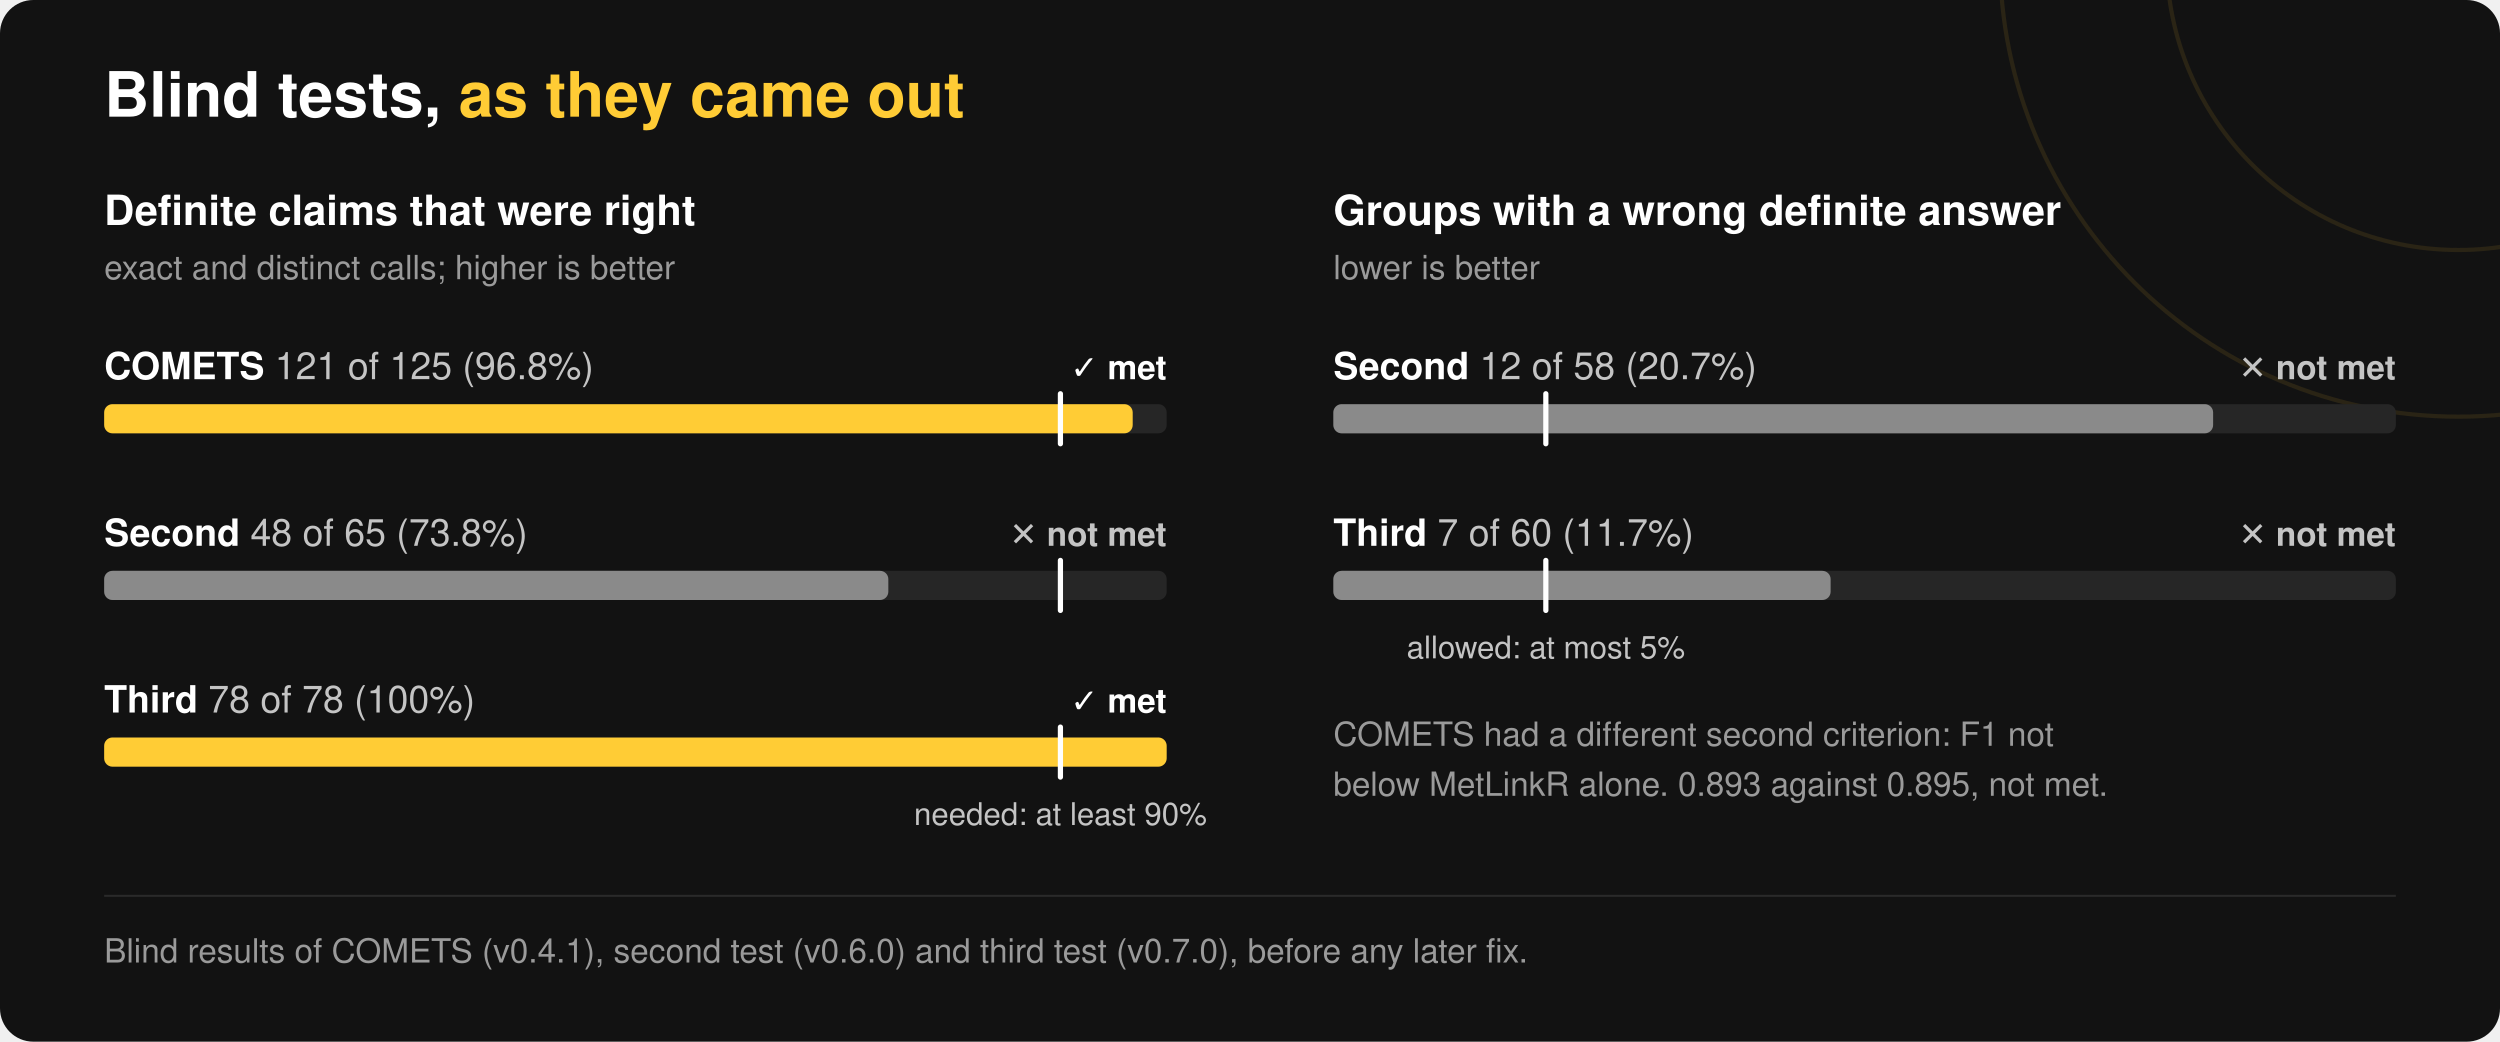
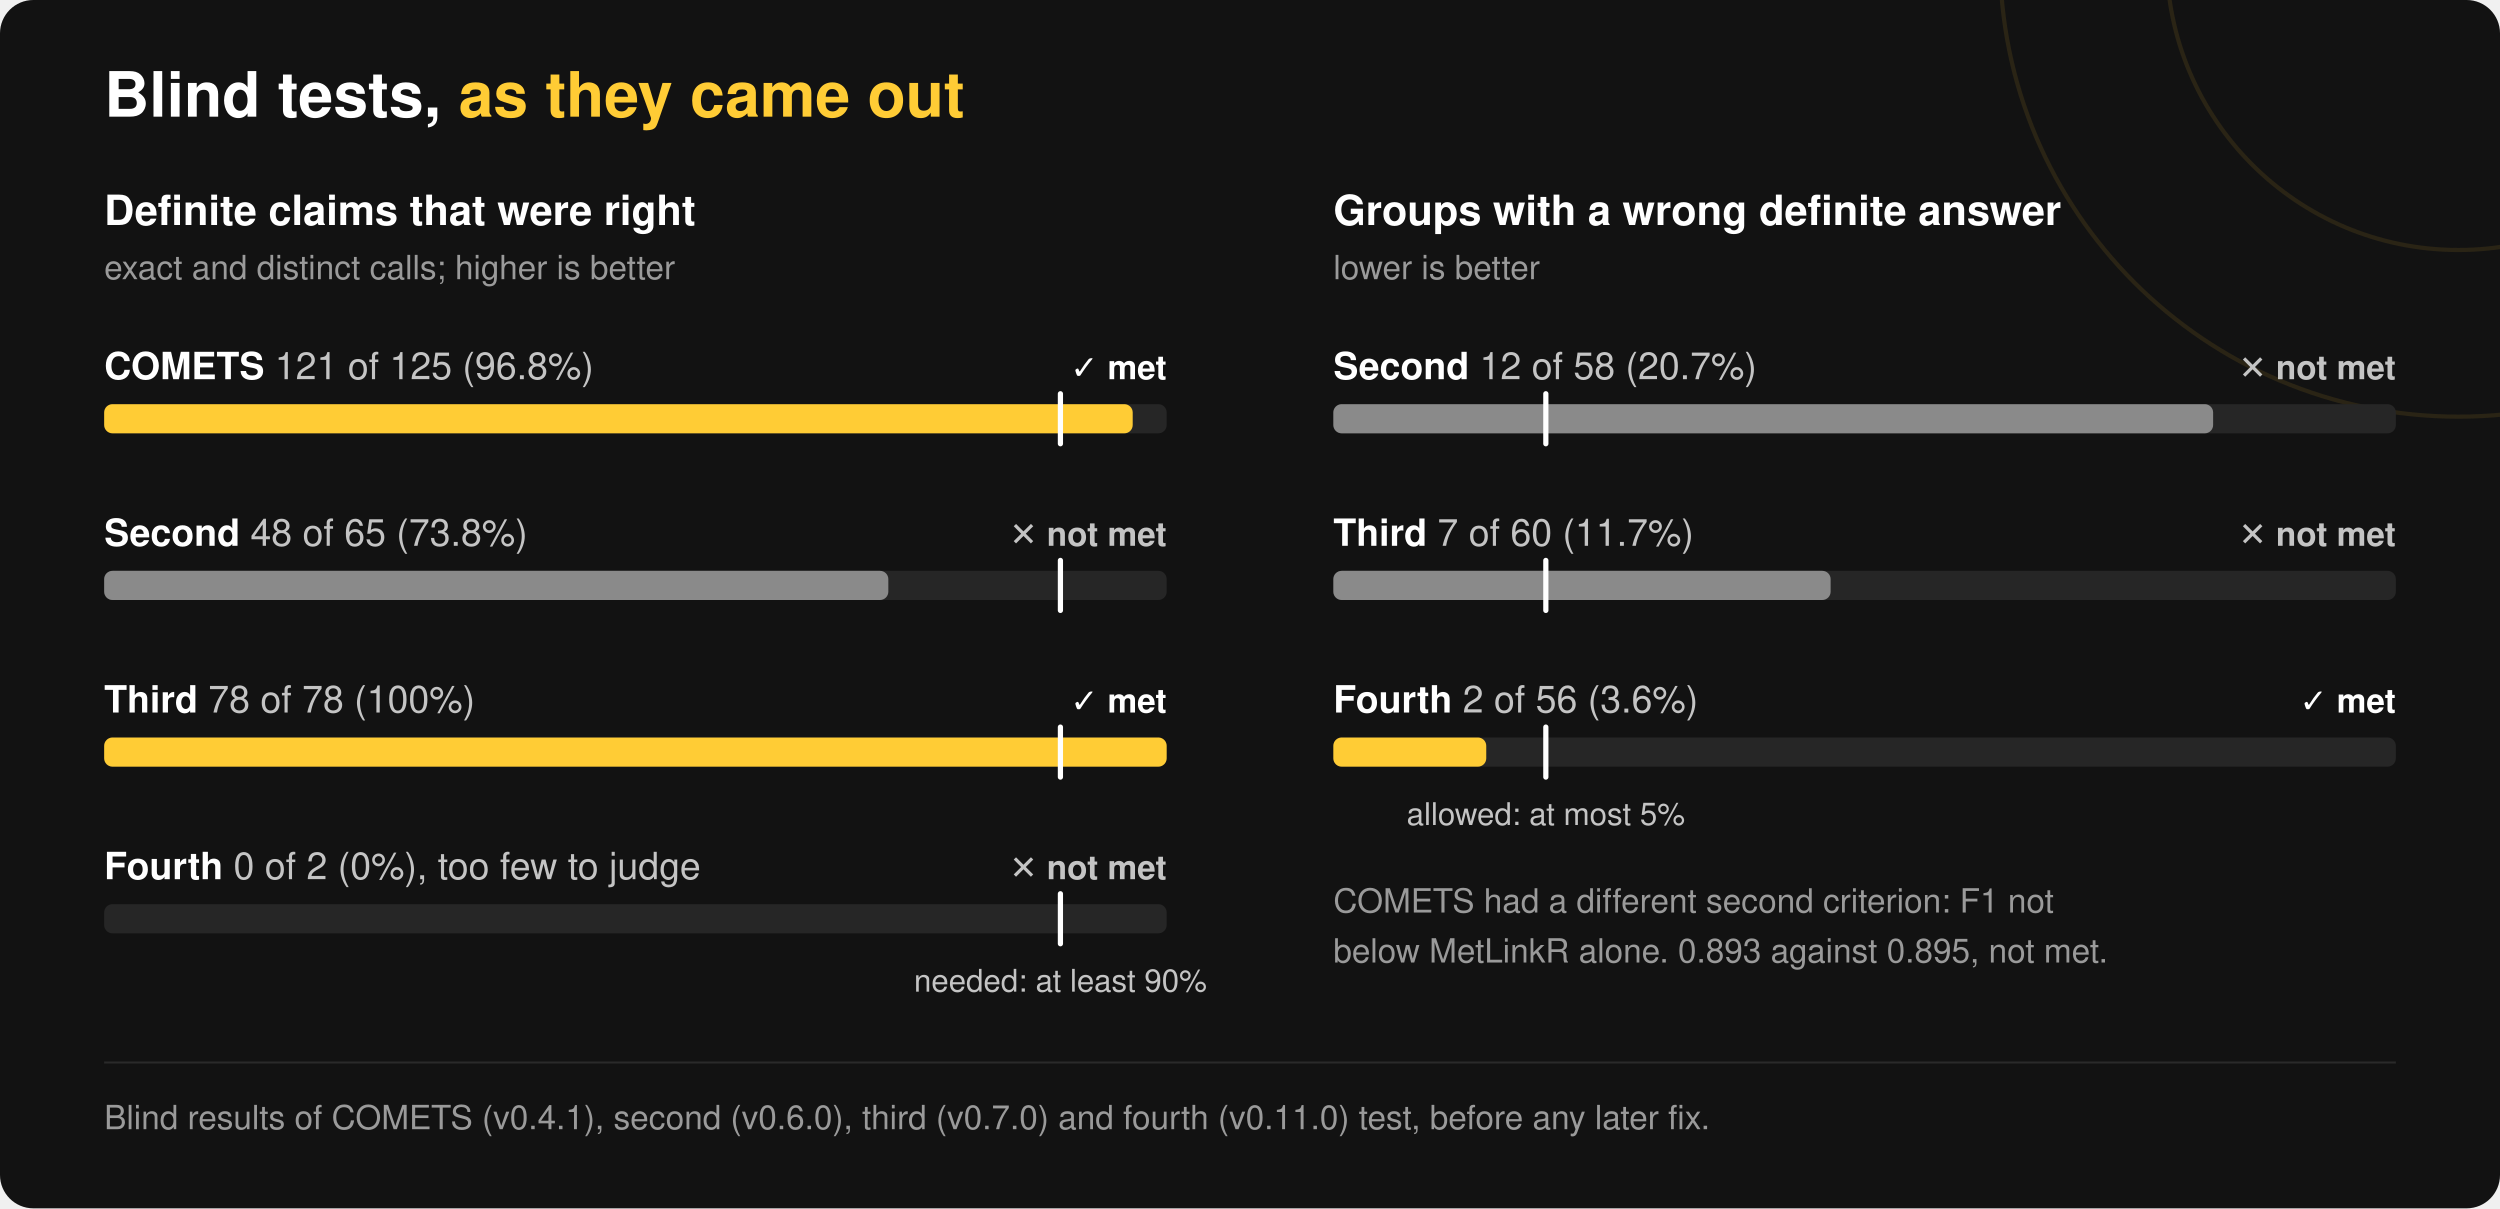
- <svg xmlns="http://www.w3.org/2000/svg" viewBox="0 0 1200 500" width="1200" height="500" role="img" aria-labelledby="t d">
+ <svg xmlns="http://www.w3.org/2000/svg" viewBox="0 0 1200 580" width="1200" height="580" role="img" aria-labelledby="t d">
  <defs>
    <clipPath id="card">
-       <rect width="1200" height="500" rx="16" />
+       <rect width="1200" height="580" rx="16" />
    </clipPath>
  </defs>
  <g clip-path="url(#card)" font-family="'Helvetica Neue', Helvetica, Arial, 'Liberation Sans', sans-serif">
-     <rect width="1200" height="500" fill="#121212" />
+     <rect width="1200" height="580" fill="#121212" />
    <g fill="none" stroke="#2a2415" stroke-width="2">
      <circle cx="1180" cy="-20" r="220" />
      <circle cx="1180" cy="-20" r="140" />
    </g>
    <text x="50" y="56" font-size="30" font-weight="700" fill="#ffffff">Blind tests, <tspan fill="#ffcc35">as they came out</tspan>
    </text>
    <text x="50" y="108" font-size="20" font-weight="700" fill="#ffffff">Definite claims that were right</text>
    <text x="50" y="134" font-size="16" fill="#9a9a9a">exact and distinct calls; higher is better</text>
    <text x="640" y="108" font-size="20" font-weight="700" fill="#ffffff">Groups with a wrong definite answer</text>
    <text x="640" y="134" font-size="16" fill="#9a9a9a">lower is better</text>
    <g font-size="18" fill="#ffffff">
      <text x="50" y="182" font-weight="700">COMETS <tspan font-weight="400" fill="#c4c4c4">121 of 125 (96.8%)</tspan>
      </text>
      <text x="50" y="262" font-weight="700">Second <tspan font-weight="400" fill="#c4c4c4">48 of 65 (73.8%)</tspan>
      </text>
      <text x="50" y="342" font-weight="700">Third <tspan font-weight="400" fill="#c4c4c4">78 of 78 (100%)</tspan>
      </text>
+       <text x="50" y="422" font-weight="700">Fourth <tspan font-weight="400" fill="#c4c4c4">0 of 2 (0%), too few to judge</tspan>
+       </text>
    </g>
    <g font-size="16" font-weight="700" text-anchor="end">
      <text x="560" y="182" fill="#ffffff">✓ met</text>
      <text x="560" y="262" fill="#c4c4c4">✕ not met</text>
      <text x="560" y="342" fill="#ffffff">✓ met</text>
+       <text x="560" y="422" fill="#c4c4c4">✕ not met</text>
    </g>
    <g fill="#262626">
      <rect x="50" y="194" width="510" height="14" rx="4" />
      <rect x="50" y="274" width="510" height="14" rx="4" />
      <rect x="50" y="354" width="510" height="14" rx="4" />
+       <rect x="50" y="434" width="510" height="14" rx="4" />
    </g>
    <rect x="50" y="194" width="493.7" height="14" rx="4" fill="#ffcc35" />
    <rect x="50" y="274" width="376.4" height="14" rx="4" fill="#8a8a8a" />
    <rect x="50" y="354" width="510" height="14" rx="4" fill="#ffcc35" />
    <g stroke="#ffffff" stroke-width="2.5" stroke-linecap="round">
      <line x1="509" y1="189" x2="509" y2="213" />
      <line x1="509" y1="269" x2="509" y2="293" />
      <line x1="509" y1="349" x2="509" y2="373" />
+       <line x1="509" y1="429" x2="509" y2="453" />
    </g>
-     <text x="509" y="396" font-size="15" fill="#c4c4c4" text-anchor="middle">needed: at least 90%</text>
+     <text x="509" y="476" font-size="15" fill="#c4c4c4" text-anchor="middle">needed: at least 90%</text>
    <g font-size="18" fill="#ffffff">
      <text x="640" y="182" font-weight="700">Second <tspan font-weight="400" fill="#c4c4c4">12 of 58 (20.7%)</tspan>
      </text>
      <text x="640" y="262" font-weight="700">Third <tspan font-weight="400" fill="#c4c4c4">7 of 60 (11.7%)</tspan>
      </text>
+       <text x="640" y="342" font-weight="700">Fourth <tspan font-weight="400" fill="#c4c4c4">2 of 56 (3.6%)</tspan>
+       </text>
    </g>
    <g font-size="16" font-weight="700" text-anchor="end" fill="#c4c4c4">
      <text x="1150" y="182">✕ not met</text>
      <text x="1150" y="262">✕ not met</text>
+       <text x="1150" y="342" fill="#ffffff">✓ met</text>
    </g>
    <g fill="#262626">
      <rect x="640" y="194" width="510" height="14" rx="4" />
      <rect x="640" y="274" width="510" height="14" rx="4" />
+       <rect x="640" y="354" width="510" height="14" rx="4" />
    </g>
    <rect x="640" y="194" width="422.3" height="14" rx="4" fill="#8a8a8a" />
    <rect x="640" y="274" width="238.7" height="14" rx="4" fill="#8a8a8a" />
+     <rect x="640" y="354" width="73.4" height="14" rx="4" fill="#ffcc35" />
    <g stroke="#ffffff" stroke-width="2.5" stroke-linecap="round">
      <line x1="742" y1="189" x2="742" y2="213" />
      <line x1="742" y1="269" x2="742" y2="293" />
+       <line x1="742" y1="349" x2="742" y2="373" />
    </g>
-     <text x="742" y="316" font-size="15" fill="#c4c4c4" text-anchor="middle">allowed: at most 5%</text>
+     <text x="742" y="396" font-size="15" fill="#c4c4c4" text-anchor="middle">allowed: at most 5%</text>
    <text font-size="16" fill="#9a9a9a">
-       <tspan x="640" y="358">COMETS had a different second criterion: F1 not</tspan>
-       <tspan x="640" y="382">below MetLinkR alone. 0.893 against 0.895, not met.</tspan>
+       <tspan x="640" y="438">COMETS had a different second criterion: F1 not</tspan>
+       <tspan x="640" y="462">below MetLinkR alone. 0.893 against 0.895, not met.</tspan>
    </text>
-     <line x1="50" y1="430" x2="1150" y2="430" stroke="#2a2a2a" stroke-width="1" />
+     <line x1="50" y1="510" x2="1150" y2="510" stroke="#2a2a2a" stroke-width="1" />
    <text font-size="16" fill="#9a9a9a">
-       <tspan x="50" y="462">Blind results of COMETS (v0.4.1), second test (v0.6.0) and third test (v0.7.0), before any later fix.</tspan>
+       <tspan x="50" y="542">Blind results of COMETS (v0.4.1), second (v0.6.0), third (v0.7.0) and fourth (v0.11.0) test, before any later fix.</tspan>
    </text>
  </g>
</svg>
